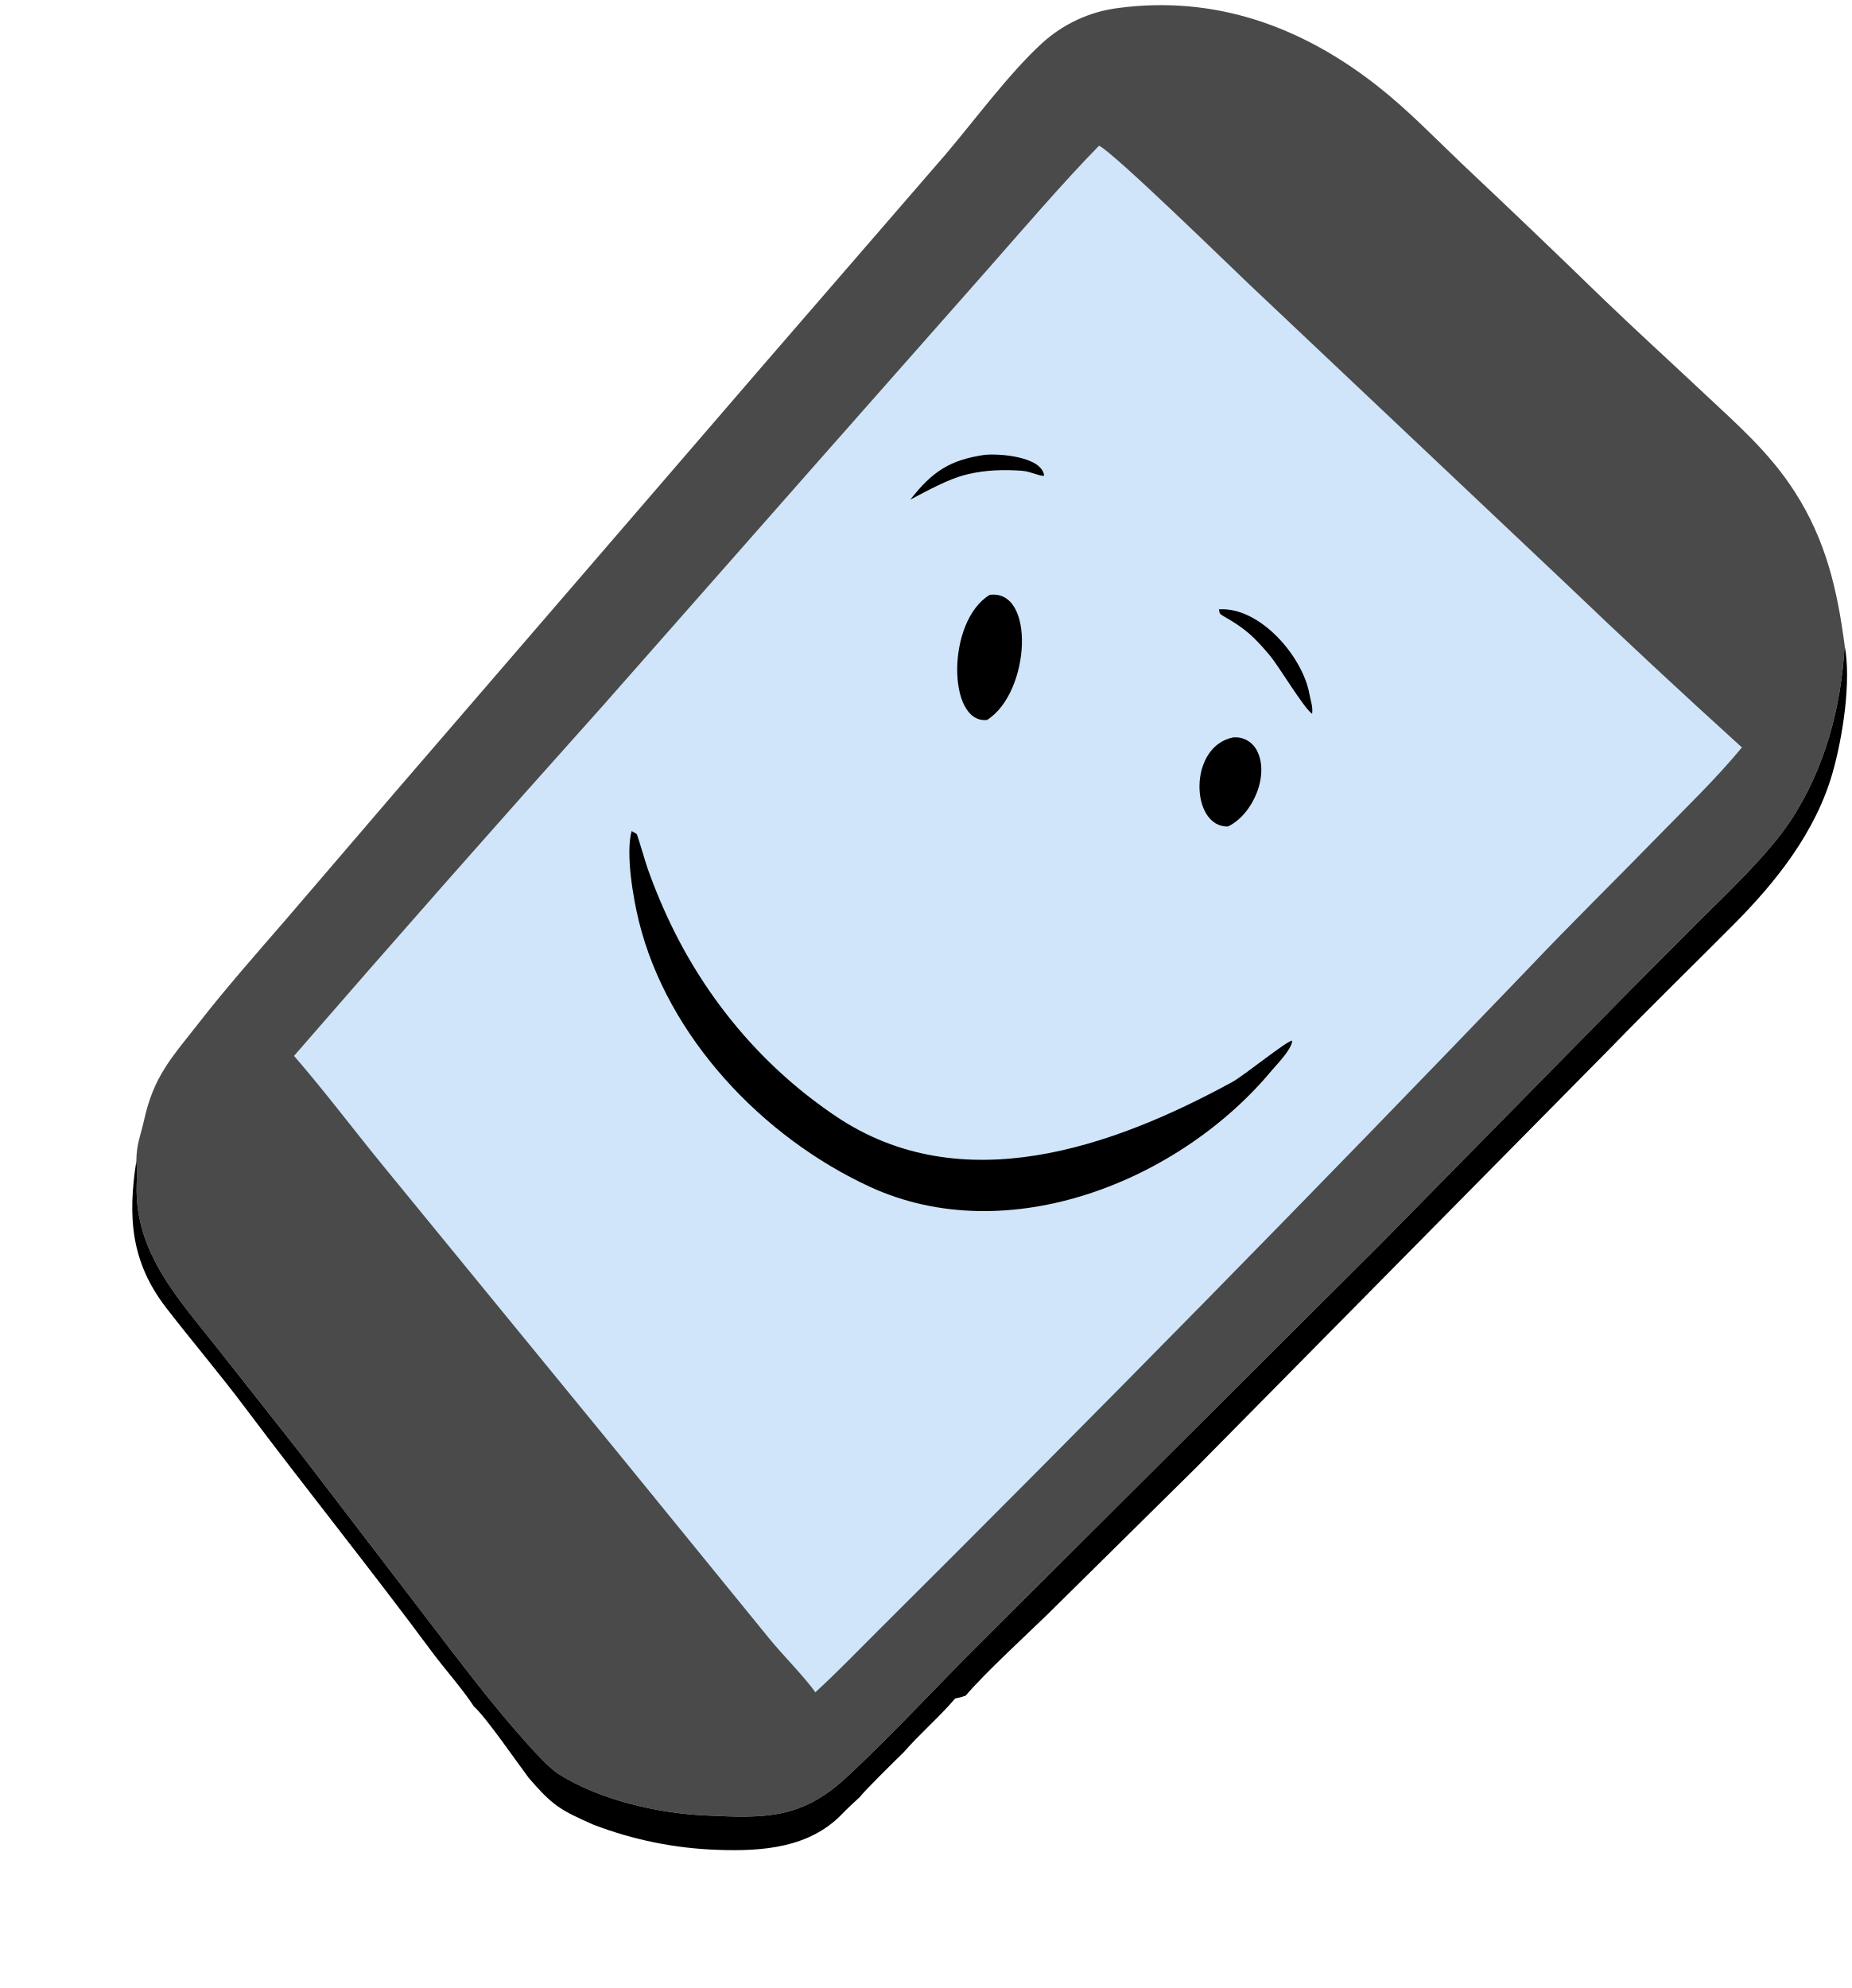
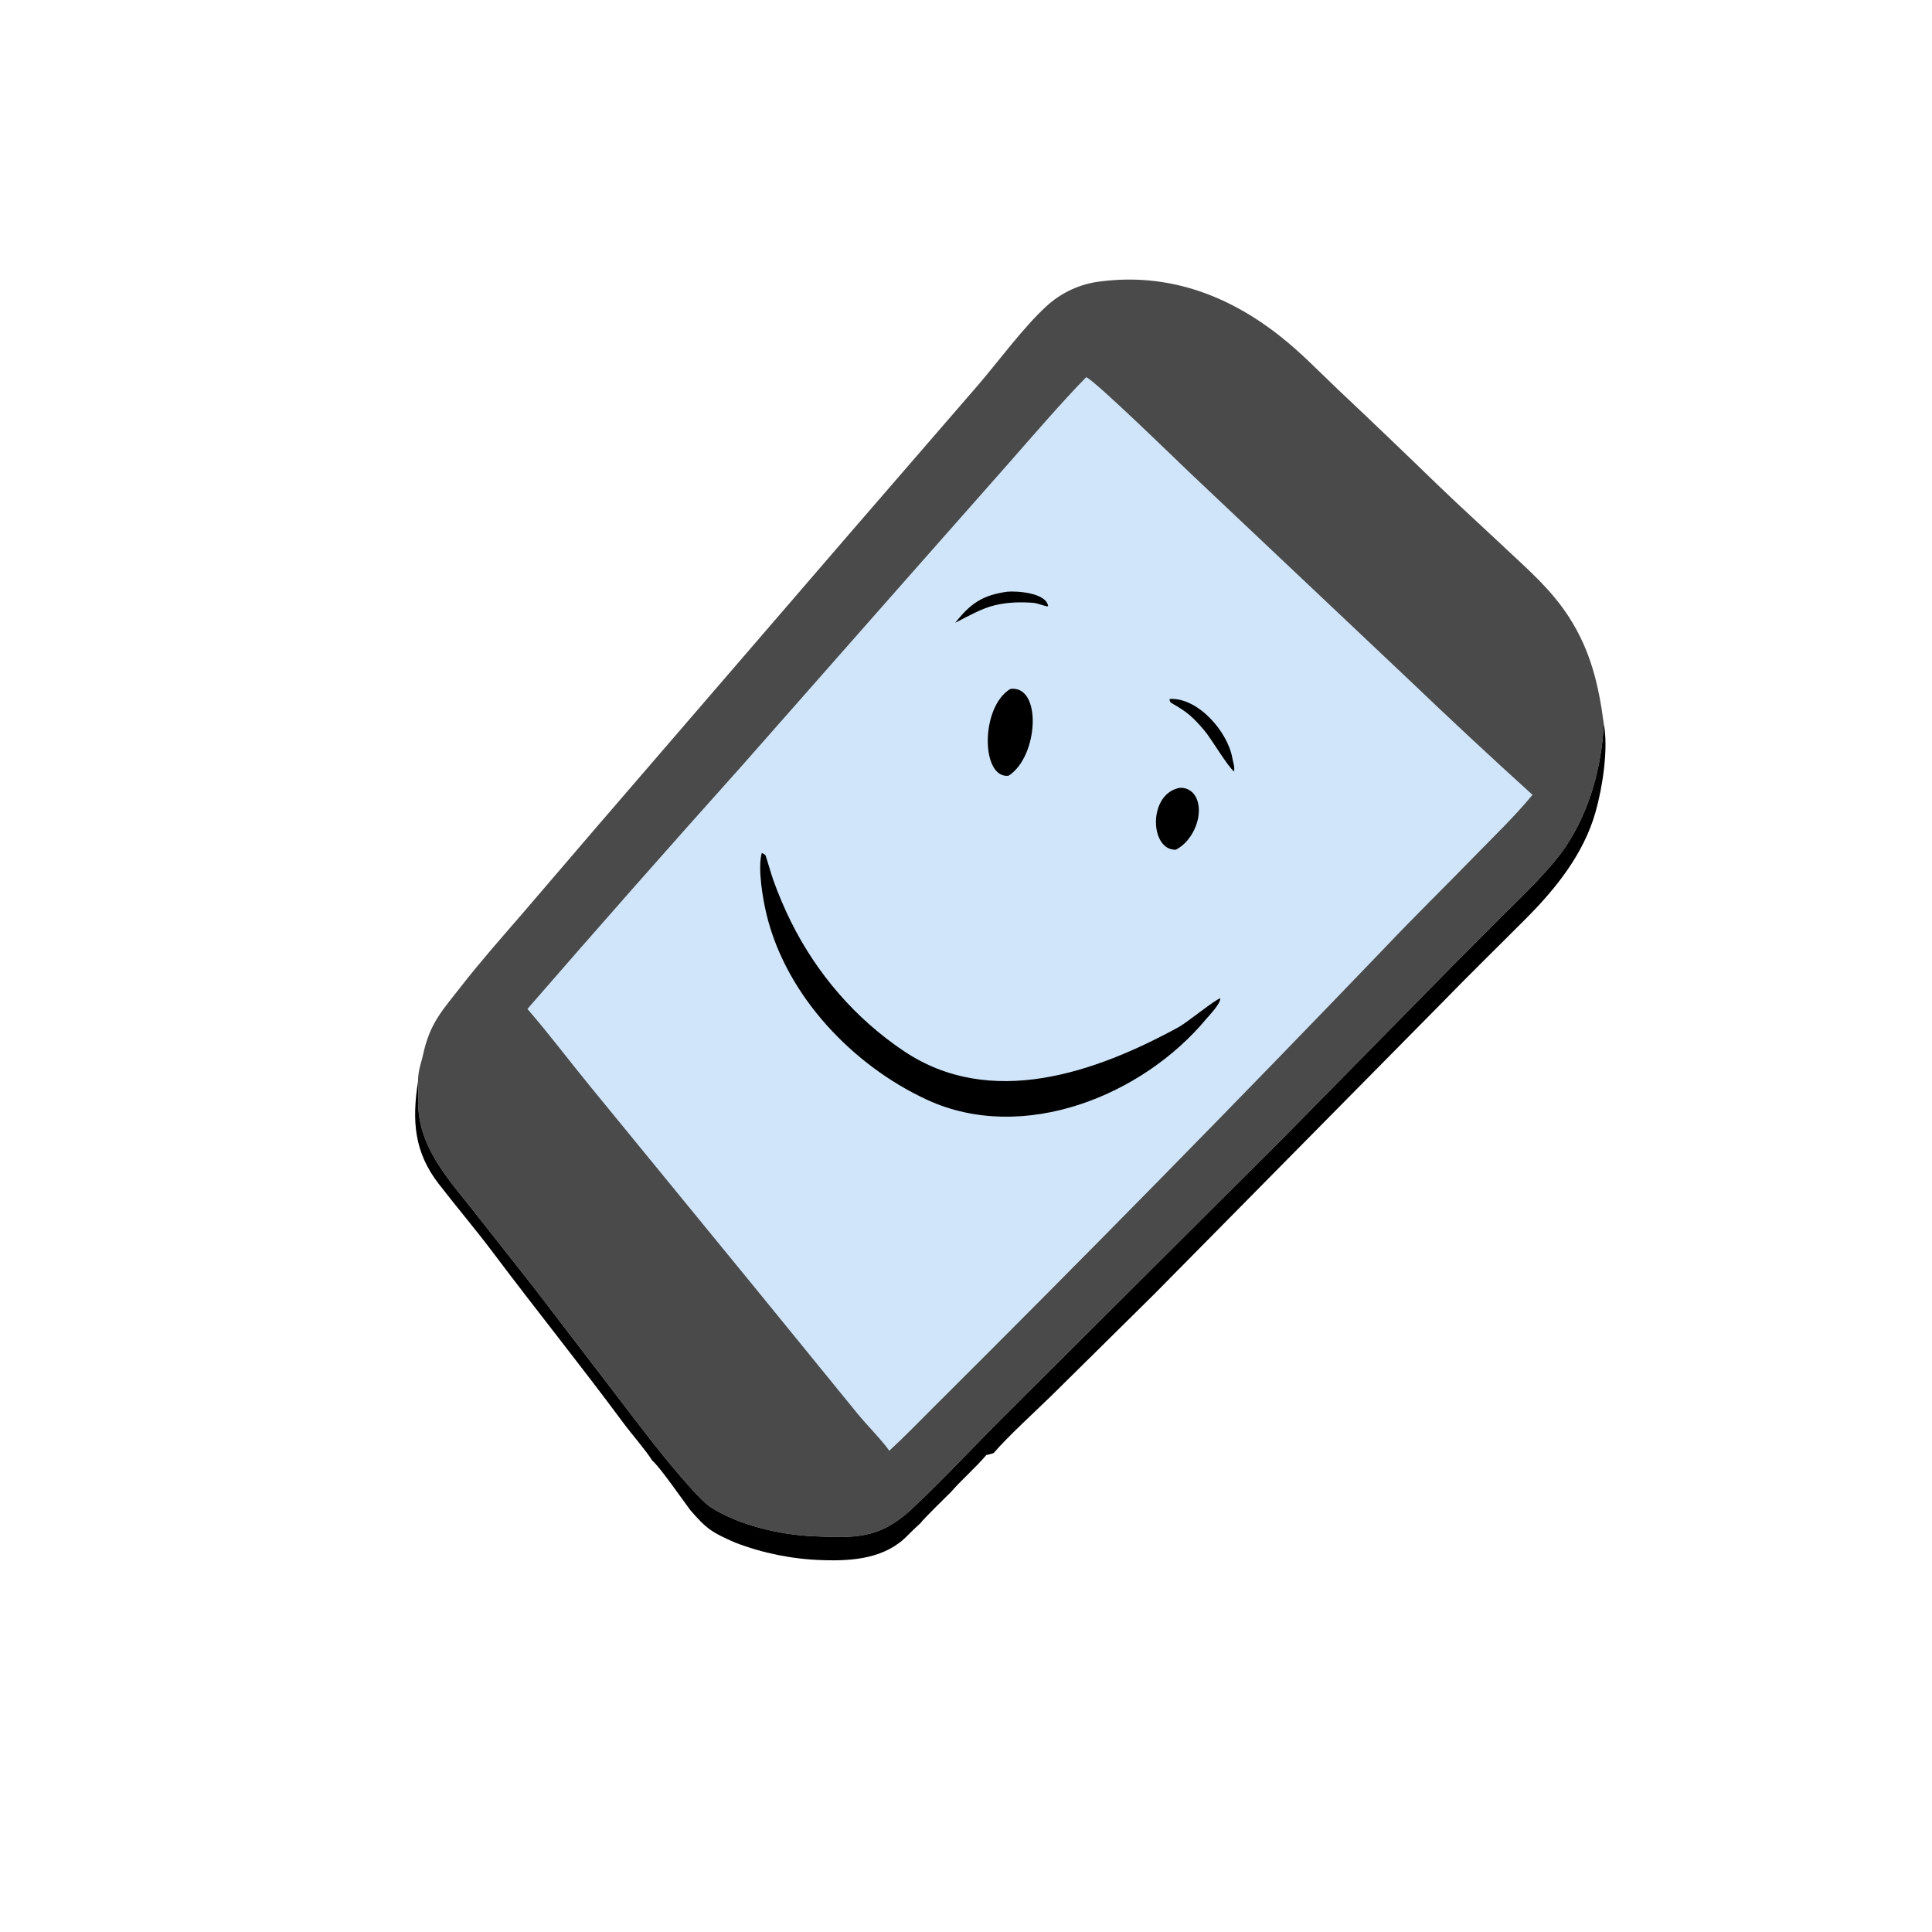
- <svg xmlns="http://www.w3.org/2000/svg" width="326" height="350" viewBox="0 0 326 350" fill="none">
+ <svg xmlns="http://www.w3.org/2000/svg" width="200" height="200" viewBox="-82.00 -70.00 490.00 490.00" fill="none">
  <path d="M23.999 204.442C24.053 201.242 24.741 200.024 25.335 197.325C27.094 189.345 30.206 186.258 35.068 180.016C39.844 173.884 45.233 167.781 50.366 161.855L69.309 139.754L134.671 63.934L166.352 27.328C171.477 21.316 177.648 12.928 183.387 7.673C187.139 4.214 191.881 2.02 196.946 1.4C213.968 -0.842 229.17 4.68 242.43 15.079C247.9 19.367 252.29 23.986 257.323 28.77C265.735 36.696 274.088 44.685 282.38 52.736C288.1 58.249 293.953 63.55 299.735 68.994C305.78 74.682 311.453 79.535 315.983 86.59C321.46 95.12 323.465 103.765 324.768 113.645C324.173 124.509 321.258 135.462 315.158 144.627C311.235 150.519 303.918 157.45 298.788 162.518L285.973 175.4L243.068 219.023L174.315 287.552C165.945 295.79 157.829 304.72 149.172 312.79C141.046 320.363 134.66 320.107 124.165 319.622C115.789 319.237 105.575 316.898 98.375 312.35C96.728 311.31 94.296 308.63 92.921 307.103C86.564 300.038 81.114 292.745 75.362 285.245L53.111 256.185L38.411 237.532C31.497 228.762 23.726 220.593 24.058 208.697C24.09 207.539 24.156 205.538 23.999 204.442Z" fill="#4A4A4A" />
  <path d="M193.492 25.654C195.975 26.749 216.765 47.068 220.01 50.128L275.27 102.336C285.608 112.231 296.078 121.983 306.68 131.591C302.15 137.085 296.753 142.26 291.775 147.371C284.31 155.038 276.54 162.644 269.188 170.404C231.38 209.792 193.12 248.748 154.42 287.26C150.858 290.83 147.252 294.538 143.544 297.945C141.789 295.38 137.601 291.17 135.402 288.435L109.299 256.385L67.684 205.53C62.367 199.045 57.233 192.197 51.765 185.895C69.752 165.17 87.905 144.589 106.221 124.153L143.595 81.734L173.62 47.726C179.493 41.051 187.35 31.911 193.492 25.654Z" fill="#D0E5F9" />
  <path d="M111.203 146.316C111.387 146.4 112.104 146.802 112.139 146.904C112.728 148.607 113.477 151.321 114.028 152.926C115.348 156.658 116.892 160.307 118.65 163.854C125.239 177.062 134.946 188.323 147.21 196.56C169.25 211.364 195.794 202.04 216.908 190.518C219.128 189.307 226.433 183.296 227.503 183.212C227.47 184.631 225.01 187.177 224.003 188.34C207.808 207.896 177.509 220.177 153.139 208.938C134.3 200.249 117.492 182.597 112.472 162.16C111.472 158.088 110.121 150.272 111.203 146.316Z" fill="black" />
  <path d="M174.254 104.728C182.33 103.69 181.423 121.894 173.789 126.748C166.789 127.542 166.59 109.332 174.254 104.728Z" fill="black" />
  <path d="M217.24 129.806C217.677 129.806 218.087 129.816 218.517 129.925C219.665 130.22 220.64 130.972 221.22 132.006C223.595 136.309 220.662 143.329 216.21 145.507C209.577 145.718 209.082 131.257 217.24 129.806Z" fill="black" />
  <path d="M214.61 107.275C221.852 106.813 229.347 115.611 230.525 122.151C230.755 123.421 231.167 124.357 231.01 125.673C229.482 124.594 225.152 117.268 223.5 115.321C220.727 112.053 219.247 110.661 215.465 108.511C214.627 108.035 214.747 107.995 214.61 107.275Z" fill="black" />
  <path d="M173.389 80.077C176.018 79.819 183.447 80.401 183.829 83.742C183.306 83.946 181.399 83 180.049 82.894C176.845 82.644 173.547 82.735 170.423 83.483L170.092 83.564C166.942 84.326 163.224 86.423 160.269 87.96C164.181 82.973 167.259 80.966 173.389 80.077Z" fill="black" />
  <path d="M324.768 113.645C325.958 119.943 324.438 129.716 322.665 135.967C319.688 146.461 312.738 155.216 305.173 162.818C298.085 169.942 290.845 176.988 283.838 184.203L210.638 258.328L184.634 284.015C180.58 287.978 173.56 294.38 170.006 298.535C169.287 298.783 168.91 298.88 168.164 299.03C165.329 302.35 161.853 305.328 159.123 308.475C158.095 309.48 151.999 315.453 151.467 316.293C150.387 317.295 149.24 318.343 148.217 319.403C142.531 325.293 134.298 325.965 126.474 325.68C118.935 325.443 111.489 323.94 104.447 321.235C98.536 318.628 97.283 317.85 93.094 313.018C91.145 310.433 85.426 302.135 83.451 300.458C81.436 297.345 78.326 293.895 76.011 290.77C65.289 276.288 53.937 262.195 43.115 247.773C38.675 241.855 33.786 236.11 29.264 230.253C23.015 222.163 22.482 214.227 23.999 204.442C24.156 205.539 24.09 207.539 24.058 208.697C23.726 220.594 31.497 228.763 38.412 237.533L53.111 256.185L75.363 285.245C81.114 292.745 86.564 300.038 92.921 307.103C94.296 308.63 96.729 311.31 98.375 312.35C105.575 316.898 115.789 319.238 124.165 319.623C134.66 320.108 141.046 320.363 149.172 312.79C157.829 304.72 165.945 295.79 174.315 287.553L243.068 219.023L285.973 175.4L298.788 162.518C303.918 157.45 311.235 150.519 315.158 144.627C321.258 135.463 324.173 124.509 324.768 113.645Z" fill="black" />
</svg>
